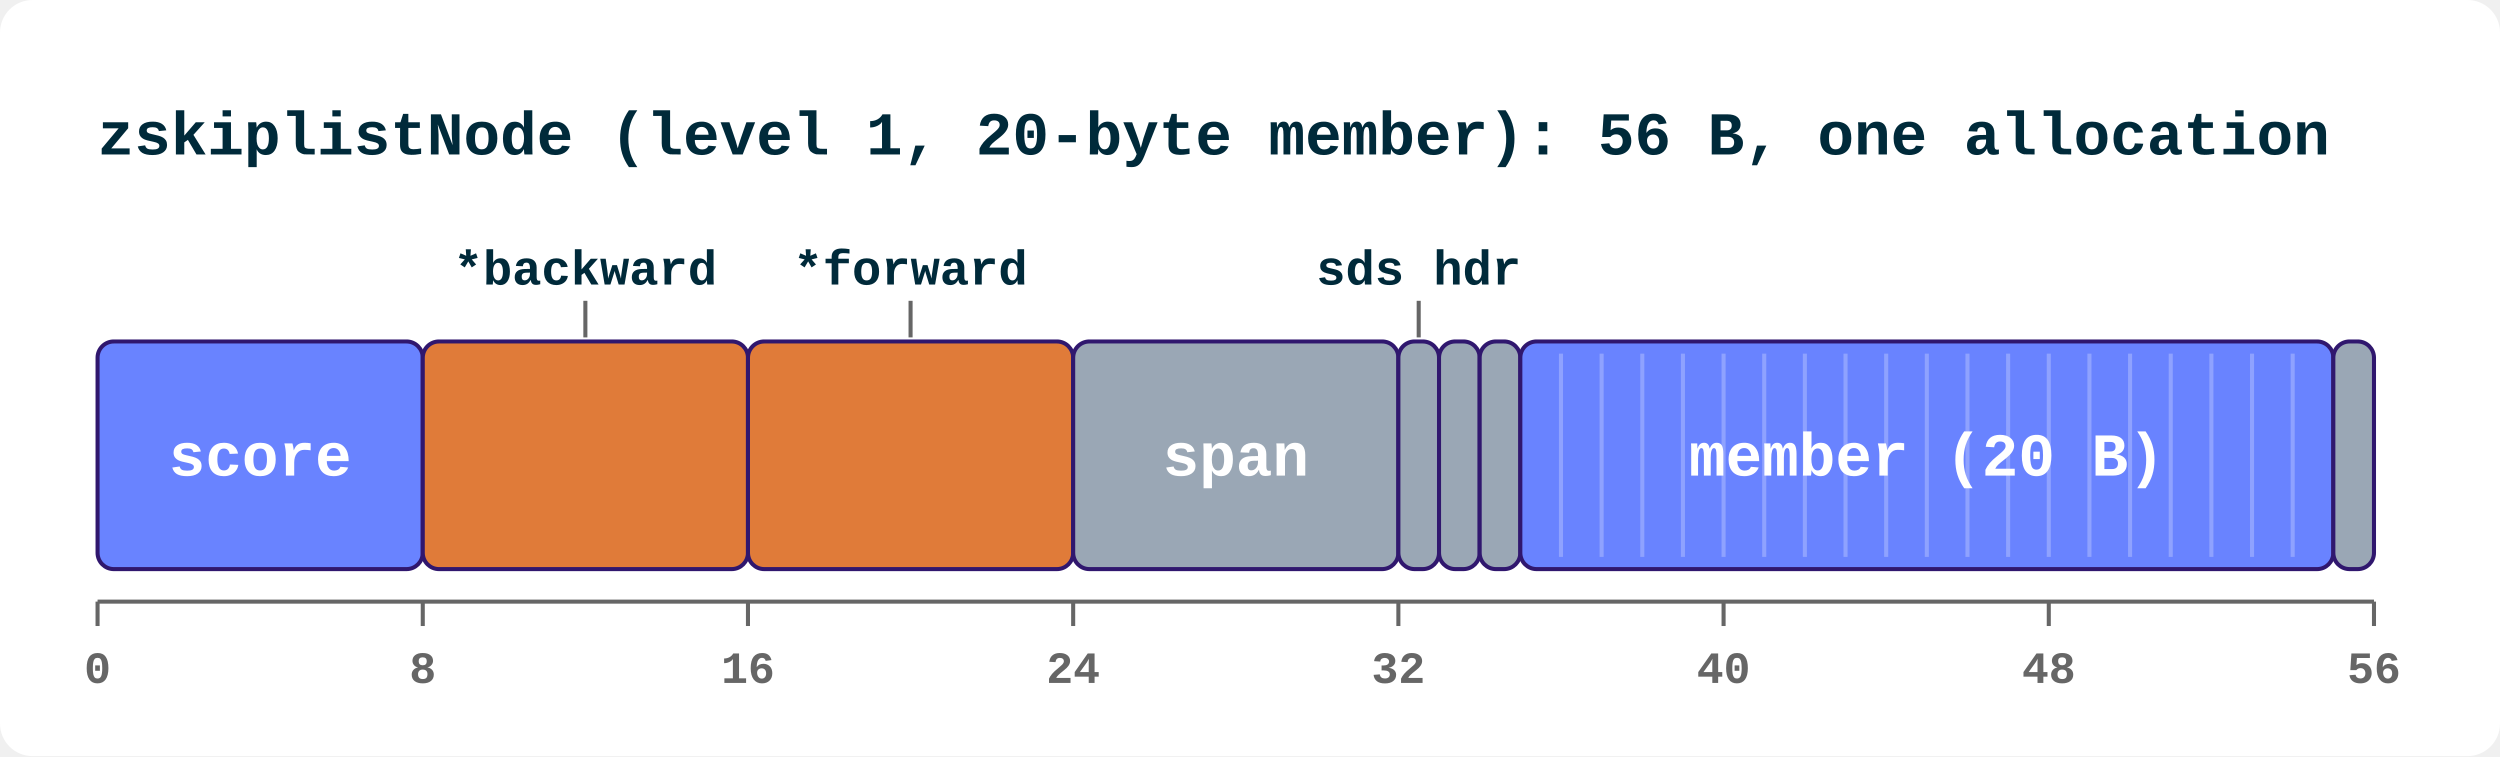
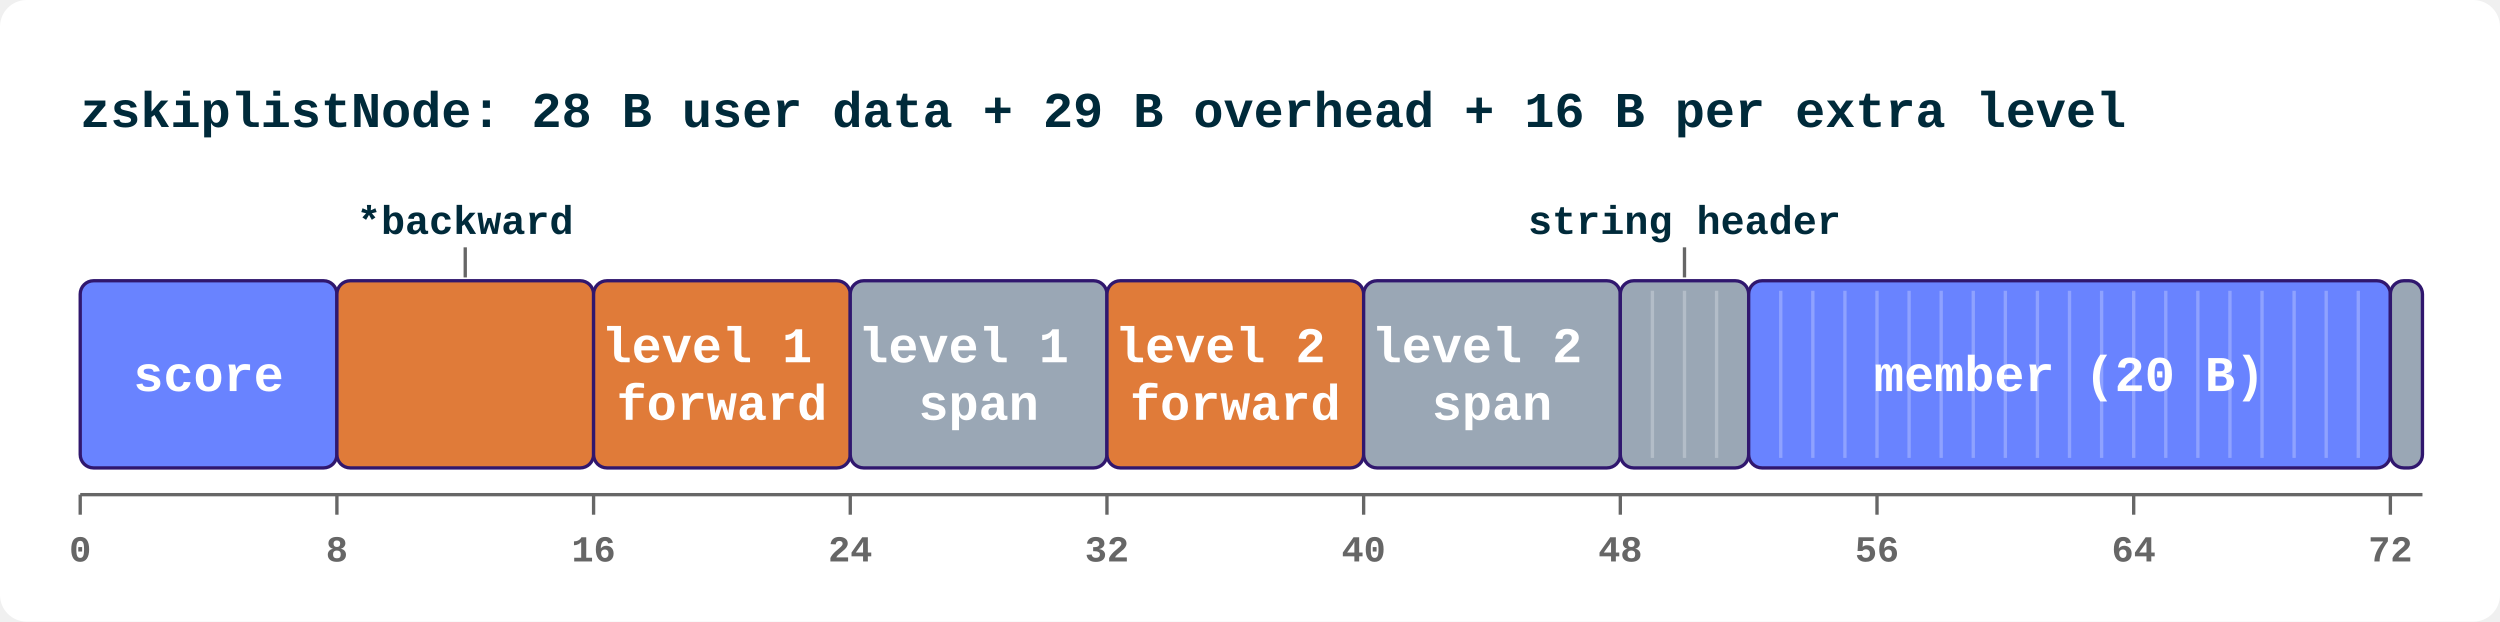
- <svg xmlns="http://www.w3.org/2000/svg" viewBox="0 0 615 186" width="615" height="186">
+ <svg xmlns="http://www.w3.org/2000/svg" viewBox="0 0 748 186" width="748" height="186">
  <style>
  .fd-background      { fill: #ffffff; fill: var(--fd-background, #ffffff); }
  .fd-title   { fill: #002a3a; fill: var(--fd-text, #002a3a); }
  .fd-field-box   { fill: #6983ff; fill: var(--fd-field-fill, #6983ff); stroke: #30176e; stroke: var(--fd-field-border, #30176e); stroke-width: 1; }
  .fd-role-pointer   { fill: #e07b39; fill: var(--fd-role-pointer, #e07b39); stroke: #30176e; stroke: var(--fd-field-border, #30176e); stroke-width: 1; }
  .fd-role-overhead   { fill: #9aa7b5; fill: var(--fd-role-overhead, #9aa7b5); stroke: #30176e; stroke: var(--fd-field-border, #30176e); stroke-width: 1; }
  .fd-role-data   { fill: #6983ff; fill: var(--fd-role-data, #6983ff); stroke: #30176e; stroke: var(--fd-field-border, #30176e); stroke-width: 1; }
  .fd-padding-box     { fill: url(#fd-hatch); stroke: #b9c2cc; stroke: var(--fd-padding-stroke, #b9c2cc); stroke-width: 1; }
  .fd-flexible-array    { fill: none; stroke: #666666; stroke: var(--fd-muted, #666666); stroke-width: 1; stroke-dasharray: 4 3; }
  .fd-extra-box   { fill: #6983ff; fill: var(--fd-field-fill, #6983ff); fill-opacity: 0.55; stroke: #30176e; stroke: var(--fd-field-border, #30176e); stroke-width: 1; stroke-dasharray: 5 3; }
  .fd-slack-box   { fill: #666666; fill: var(--fd-muted, #666666); fill-opacity: 0.10; stroke: #666666; stroke: var(--fd-muted, #666666); stroke-width: 1; stroke-dasharray: 2 3; }
  .fd-slack-label { fill: #666666; fill: var(--fd-muted, #666666); }
  .fd-allocation-plus    { fill: #666666; fill: var(--fd-muted, #666666); }
  .fd-field-label   { fill: #ffffff; fill: var(--fd-field-text, #ffffff); }
  .fd-padding-label  { fill: #666666; fill: var(--fd-muted, #666666); }
  .fd-callout-label { fill: #002a3a; fill: var(--fd-text, #002a3a); }
  .fd-leader-line  { stroke: #666666; stroke: var(--fd-muted, #666666); stroke-width: 1; fill: none; }
  .fd-ruler-line   { stroke: #666666; stroke: var(--fd-muted, #666666); stroke-width: 1; }
  .fd-cache-line   { stroke: #002a3a; stroke: var(--fd-text, #002a3a); stroke-width: 3; stroke-dasharray: 7 4; opacity: 0.8; }
  .fd-cache-line-label    { fill: #002a3a; fill: var(--fd-text, #002a3a); }
  .fd-pointer-arrow  { stroke: #002a3a; stroke: var(--fd-text, #002a3a); stroke-width: 1.5; fill: none; }
  .fd-pointer-head   { fill: #002a3a; fill: var(--fd-text, #002a3a); }
  .fd-ruler-label    { fill: #666666; fill: var(--fd-muted, #666666); }
  .fd-note  { fill: #1e8e3e; fill: var(--fd-highlight, #1e8e3e); }
  .fd-note-plain { fill: #002a3a; fill: var(--fd-text, #002a3a); }
  text        { font-family: 'Fira Mono', Consolas, Menlo, Monaco, 'Courier New', monospace; font-family: var(--fd-font, 'Fira Mono', Consolas, Menlo, Monaco, 'Courier New', monospace); }
  .fd-hatch-background { fill: #f5f7f7; fill: var(--fd-padding-fill, #f5f7f7); }
  .fd-hatch-lines { stroke: #b9c2cc; stroke: var(--fd-padding-stroke, #b9c2cc); stroke-width: 1.5; }
  .fd-subdivision-line  { stroke: #ffffff; stroke: var(--fd-field-text, #ffffff); stroke-width: 1; opacity: 0.25; }
</style>
  <rect class="fd-background" fill="#ffffff" width="100%" height="100%" rx="8" />
  <defs>
    <pattern id="fd-hatch" width="6" height="6" patternTransform="rotate(45)" patternUnits="userSpaceOnUse">
      <rect class="fd-hatch-background" fill="#f5f7f7" width="6" height="6" />
      <line class="fd-hatch-lines" stroke="#b9c2cc" stroke-width="1.5" x1="0" y1="0" x2="0" y2="6" />
    </pattern>
  </defs>
-   <text class="fd-title" fill="#002a3a" font-family="'Fira Mono', Consolas, Menlo, Monaco, 'Courier New', monospace" x="24.0" y="38.0" font-size="15" font-weight="700" text-anchor="start">zskiplistNode (level 1, 20-byte member): 56 B, one allocation</text>
-   <rect class="fd-role-data" fill="#6983ff" stroke="#30176e" stroke-width="1" x="24.0" y="84.0" width="80.0" height="56" rx="4" />
-   <rect class="fd-role-pointer" fill="#e07b39" stroke="#30176e" stroke-width="1" x="104.0" y="84.0" width="80.0" height="56" rx="4" />
-   <rect class="fd-role-pointer" fill="#e07b39" stroke="#30176e" stroke-width="1" x="184.0" y="84.0" width="80.0" height="56" rx="4" />
-   <rect class="fd-role-overhead" fill="#9aa7b5" stroke="#30176e" stroke-width="1" x="264.0" y="84.0" width="80.0" height="56" rx="4" />
-   <rect class="fd-role-overhead" fill="#9aa7b5" stroke="#30176e" stroke-width="1" x="344.0" y="84.0" width="10.0" height="56" rx="4" />
-   <rect class="fd-role-overhead" fill="#9aa7b5" stroke="#30176e" stroke-width="1" x="354.0" y="84.0" width="10.0" height="56" rx="4" />
-   <rect class="fd-role-overhead" fill="#9aa7b5" stroke="#30176e" stroke-width="1" x="364.0" y="84.0" width="10.0" height="56" rx="4" />
-   <rect class="fd-role-data" fill="#6983ff" stroke="#30176e" stroke-width="1" x="374.0" y="84.0" width="200.0" height="56" rx="4" />
-   <line class="fd-subdivision-line" stroke="#ffffff" stroke-width="1" opacity="0.25" x1="384.0" y1="87.0" x2="384.0" y2="137.0" />
-   <line class="fd-subdivision-line" stroke="#ffffff" stroke-width="1" opacity="0.25" x1="394.0" y1="87.0" x2="394.0" y2="137.0" />
-   <line class="fd-subdivision-line" stroke="#ffffff" stroke-width="1" opacity="0.25" x1="404.0" y1="87.0" x2="404.0" y2="137.0" />
-   <line class="fd-subdivision-line" stroke="#ffffff" stroke-width="1" opacity="0.25" x1="414.0" y1="87.0" x2="414.0" y2="137.0" />
-   <line class="fd-subdivision-line" stroke="#ffffff" stroke-width="1" opacity="0.25" x1="424.0" y1="87.0" x2="424.0" y2="137.0" />
-   <line class="fd-subdivision-line" stroke="#ffffff" stroke-width="1" opacity="0.25" x1="434.0" y1="87.0" x2="434.0" y2="137.0" />
-   <line class="fd-subdivision-line" stroke="#ffffff" stroke-width="1" opacity="0.25" x1="444.0" y1="87.0" x2="444.0" y2="137.0" />
-   <line class="fd-subdivision-line" stroke="#ffffff" stroke-width="1" opacity="0.25" x1="454.0" y1="87.0" x2="454.0" y2="137.0" />
-   <line class="fd-subdivision-line" stroke="#ffffff" stroke-width="1" opacity="0.25" x1="464.0" y1="87.0" x2="464.0" y2="137.0" />
-   <line class="fd-subdivision-line" stroke="#ffffff" stroke-width="1" opacity="0.25" x1="474.0" y1="87.0" x2="474.0" y2="137.0" />
-   <line class="fd-subdivision-line" stroke="#ffffff" stroke-width="1" opacity="0.25" x1="484.0" y1="87.0" x2="484.0" y2="137.0" />
-   <line class="fd-subdivision-line" stroke="#ffffff" stroke-width="1" opacity="0.25" x1="494.0" y1="87.0" x2="494.0" y2="137.0" />
+   <text class="fd-title" fill="#002a3a" font-family="'Fira Mono', Consolas, Menlo, Monaco, 'Courier New', monospace" x="24.0" y="38.0" font-size="15" font-weight="700" text-anchor="start">zskiplistNode: 28 B user data + 29 B overhead + 16 B per extra level</text>
+   <rect class="fd-role-data" fill="#6983ff" stroke="#30176e" stroke-width="1" x="24.0" y="84.0" width="76.8" height="56" rx="4" />
+   <rect class="fd-role-pointer" fill="#e07b39" stroke="#30176e" stroke-width="1" x="100.8" y="84.0" width="76.8" height="56" rx="4" />
+   <rect class="fd-role-pointer" fill="#e07b39" stroke="#30176e" stroke-width="1" x="177.6" y="84.0" width="76.8" height="56" rx="4" />
+   <rect class="fd-role-overhead" fill="#9aa7b5" stroke="#30176e" stroke-width="1" x="254.4" y="84.0" width="76.8" height="56" rx="4" />
+   <rect class="fd-role-pointer" fill="#e07b39" stroke="#30176e" stroke-width="1" x="331.2" y="84.0" width="76.8" height="56" rx="4" />
+   <rect class="fd-role-overhead" fill="#9aa7b5" stroke="#30176e" stroke-width="1" x="408.0" y="84.0" width="76.8" height="56" rx="4" />
+   <rect class="fd-role-overhead" fill="#9aa7b5" stroke="#30176e" stroke-width="1" x="484.8" y="84.0" width="38.4" height="56" rx="4" />
+   <line class="fd-subdivision-line" stroke="#ffffff" stroke-width="1" opacity="0.25" x1="494.4" y1="87.0" x2="494.4" y2="137.0" />
  <line class="fd-subdivision-line" stroke="#ffffff" stroke-width="1" opacity="0.25" x1="504.0" y1="87.0" x2="504.0" y2="137.0" />
-   <line class="fd-subdivision-line" stroke="#ffffff" stroke-width="1" opacity="0.25" x1="514.0" y1="87.0" x2="514.0" y2="137.0" />
-   <line class="fd-subdivision-line" stroke="#ffffff" stroke-width="1" opacity="0.25" x1="524.0" y1="87.0" x2="524.0" y2="137.0" />
-   <line class="fd-subdivision-line" stroke="#ffffff" stroke-width="1" opacity="0.25" x1="534.0" y1="87.0" x2="534.0" y2="137.0" />
-   <line class="fd-subdivision-line" stroke="#ffffff" stroke-width="1" opacity="0.25" x1="544.0" y1="87.0" x2="544.0" y2="137.0" />
-   <line class="fd-subdivision-line" stroke="#ffffff" stroke-width="1" opacity="0.25" x1="554.0" y1="87.0" x2="554.0" y2="137.0" />
-   <line class="fd-subdivision-line" stroke="#ffffff" stroke-width="1" opacity="0.25" x1="564.0" y1="87.0" x2="564.0" y2="137.0" />
-   <rect class="fd-role-overhead" fill="#9aa7b5" stroke="#30176e" stroke-width="1" x="574.0" y="84.0" width="10.0" height="56" rx="4" />
-   <text class="fd-field-label" fill="#ffffff" font-family="'Fira Mono', Consolas, Menlo, Monaco, 'Courier New', monospace" x="64.0" y="117.0" font-size="15" font-weight="700" text-anchor="middle">score</text>
-   <text class="fd-field-label" fill="#ffffff" font-family="'Fira Mono', Consolas, Menlo, Monaco, 'Courier New', monospace" x="304.0" y="117.0" font-size="15" font-weight="700" text-anchor="middle">span</text>
-   <text class="fd-field-label" fill="#ffffff" font-family="'Fira Mono', Consolas, Menlo, Monaco, 'Courier New', monospace" x="474.0" y="117.0" font-size="15" font-weight="700" text-anchor="middle">member (20 B)</text>
-   <text class="fd-callout-label" fill="#002a3a" font-family="'Fira Mono', Consolas, Menlo, Monaco, 'Courier New', monospace" x="144.0" y="70.0" font-size="12" font-weight="600" text-anchor="middle">*backward</text>
-   <line class="fd-leader-line" stroke="#666666" stroke-width="1" fill="none" x1="144.0" y1="74.0" x2="144.0" y2="83.0" />
-   <text class="fd-callout-label" fill="#002a3a" font-family="'Fira Mono', Consolas, Menlo, Monaco, 'Courier New', monospace" x="224.0" y="70.0" font-size="12" font-weight="600" text-anchor="middle">*forward</text>
-   <line class="fd-leader-line" stroke="#666666" stroke-width="1" fill="none" x1="224.0" y1="74.0" x2="224.0" y2="83.0" />
-   <text class="fd-callout-label" fill="#002a3a" font-family="'Fira Mono', Consolas, Menlo, Monaco, 'Courier New', monospace" x="349.0" y="70.0" font-size="12" font-weight="600" text-anchor="middle">sds hdr</text>
-   <line class="fd-leader-line" stroke="#666666" stroke-width="1" fill="none" x1="349.0" y1="74.0" x2="349.0" y2="83.0" />
-   <line class="fd-ruler-line" stroke="#666666" stroke-width="1" x1="24.0" y1="148" x2="584.0" y2="148" />
+   <line class="fd-subdivision-line" stroke="#ffffff" stroke-width="1" opacity="0.25" x1="513.6" y1="87.0" x2="513.6" y2="137.0" />
+   <rect class="fd-role-data" fill="#6983ff" stroke="#30176e" stroke-width="1" x="523.2" y="84.0" width="192.0" height="56" rx="4" />
+   <line class="fd-subdivision-line" stroke="#ffffff" stroke-width="1" opacity="0.25" x1="532.8" y1="87.0" x2="532.8" y2="137.0" />
+   <line class="fd-subdivision-line" stroke="#ffffff" stroke-width="1" opacity="0.25" x1="542.4" y1="87.0" x2="542.4" y2="137.0" />
+   <line class="fd-subdivision-line" stroke="#ffffff" stroke-width="1" opacity="0.25" x1="552.0" y1="87.0" x2="552.0" y2="137.0" />
+   <line class="fd-subdivision-line" stroke="#ffffff" stroke-width="1" opacity="0.25" x1="561.6" y1="87.0" x2="561.6" y2="137.0" />
+   <line class="fd-subdivision-line" stroke="#ffffff" stroke-width="1" opacity="0.25" x1="571.2" y1="87.0" x2="571.2" y2="137.0" />
+   <line class="fd-subdivision-line" stroke="#ffffff" stroke-width="1" opacity="0.25" x1="580.8" y1="87.0" x2="580.8" y2="137.0" />
+   <line class="fd-subdivision-line" stroke="#ffffff" stroke-width="1" opacity="0.25" x1="590.4" y1="87.0" x2="590.4" y2="137.0" />
+   <line class="fd-subdivision-line" stroke="#ffffff" stroke-width="1" opacity="0.25" x1="600.0" y1="87.0" x2="600.0" y2="137.0" />
+   <line class="fd-subdivision-line" stroke="#ffffff" stroke-width="1" opacity="0.25" x1="609.6" y1="87.0" x2="609.6" y2="137.0" />
+   <line class="fd-subdivision-line" stroke="#ffffff" stroke-width="1" opacity="0.25" x1="619.2" y1="87.0" x2="619.2" y2="137.0" />
+   <line class="fd-subdivision-line" stroke="#ffffff" stroke-width="1" opacity="0.25" x1="628.8" y1="87.0" x2="628.8" y2="137.0" />
+   <line class="fd-subdivision-line" stroke="#ffffff" stroke-width="1" opacity="0.25" x1="638.4" y1="87.0" x2="638.4" y2="137.0" />
+   <line class="fd-subdivision-line" stroke="#ffffff" stroke-width="1" opacity="0.25" x1="648.0" y1="87.0" x2="648.0" y2="137.0" />
+   <line class="fd-subdivision-line" stroke="#ffffff" stroke-width="1" opacity="0.25" x1="657.6" y1="87.0" x2="657.6" y2="137.0" />
+   <line class="fd-subdivision-line" stroke="#ffffff" stroke-width="1" opacity="0.25" x1="667.2" y1="87.0" x2="667.2" y2="137.0" />
+   <line class="fd-subdivision-line" stroke="#ffffff" stroke-width="1" opacity="0.25" x1="676.8" y1="87.0" x2="676.8" y2="137.0" />
+   <line class="fd-subdivision-line" stroke="#ffffff" stroke-width="1" opacity="0.25" x1="686.4" y1="87.0" x2="686.4" y2="137.0" />
+   <line class="fd-subdivision-line" stroke="#ffffff" stroke-width="1" opacity="0.25" x1="696.0" y1="87.0" x2="696.0" y2="137.0" />
+   <line class="fd-subdivision-line" stroke="#ffffff" stroke-width="1" opacity="0.25" x1="705.6" y1="87.0" x2="705.6" y2="137.0" />
+   <rect class="fd-role-overhead" fill="#9aa7b5" stroke="#30176e" stroke-width="1" x="715.2" y="84.0" width="9.6" height="56" rx="4" />
+   <text class="fd-field-label" fill="#ffffff" font-family="'Fira Mono', Consolas, Menlo, Monaco, 'Courier New', monospace" x="62.4" y="117.0" font-size="15" font-weight="700" text-anchor="middle">score</text>
+   <text class="fd-field-label" fill="#ffffff" font-family="'Fira Mono', Consolas, Menlo, Monaco, 'Courier New', monospace" x="216.0" y="125.6" font-size="15" font-weight="700" text-anchor="middle">
+     <tspan x="216.0" y="108.4">level 1</tspan>
+     <tspan x="216.0" y="125.6">forward</tspan>
+   </text>
+   <text class="fd-field-label" fill="#ffffff" font-family="'Fira Mono', Consolas, Menlo, Monaco, 'Courier New', monospace" x="292.8" y="125.6" font-size="15" font-weight="700" text-anchor="middle">
+     <tspan x="292.8" y="108.4">level 1</tspan>
+     <tspan x="292.8" y="125.6">span</tspan>
+   </text>
+   <text class="fd-field-label" fill="#ffffff" font-family="'Fira Mono', Consolas, Menlo, Monaco, 'Courier New', monospace" x="369.6" y="125.6" font-size="15" font-weight="700" text-anchor="middle">
+     <tspan x="369.6" y="108.4">level 2</tspan>
+     <tspan x="369.6" y="125.6">forward</tspan>
+   </text>
+   <text class="fd-field-label" fill="#ffffff" font-family="'Fira Mono', Consolas, Menlo, Monaco, 'Courier New', monospace" x="446.4" y="125.6" font-size="15" font-weight="700" text-anchor="middle">
+     <tspan x="446.4" y="108.4">level 2</tspan>
+     <tspan x="446.4" y="125.6">span</tspan>
+   </text>
+   <text class="fd-field-label" fill="#ffffff" font-family="'Fira Mono', Consolas, Menlo, Monaco, 'Courier New', monospace" x="619.2" y="117.0" font-size="15" font-weight="700" text-anchor="middle">member (20 B)</text>
+   <text class="fd-callout-label" fill="#002a3a" font-family="'Fira Mono', Consolas, Menlo, Monaco, 'Courier New', monospace" x="139.2" y="70.0" font-size="12" font-weight="600" text-anchor="middle">*backward</text>
+   <line class="fd-leader-line" stroke="#666666" stroke-width="1" fill="none" x1="139.2" y1="74.0" x2="139.2" y2="83.0" />
+   <text class="fd-callout-label" fill="#002a3a" font-family="'Fira Mono', Consolas, Menlo, Monaco, 'Courier New', monospace" x="504.0" y="70.0" font-size="12" font-weight="600" text-anchor="middle">string header</text>
+   <line class="fd-leader-line" stroke="#666666" stroke-width="1" fill="none" x1="504.0" y1="74.0" x2="504.0" y2="83.0" />
+   <line class="fd-ruler-line" stroke="#666666" stroke-width="1" x1="24.0" y1="148" x2="724.8" y2="148" />
  <line class="fd-ruler-line" stroke="#666666" stroke-width="1" x1="24.0" y1="148" x2="24.0" y2="154" />
  <text class="fd-ruler-label" fill="#666666" font-family="'Fira Mono', Consolas, Menlo, Monaco, 'Courier New', monospace" x="24.0" y="168.0" font-size="11" font-weight="600" text-anchor="middle">0</text>
-   <line class="fd-ruler-line" stroke="#666666" stroke-width="1" x1="104.0" y1="148" x2="104.0" y2="154" />
-   <text class="fd-ruler-label" fill="#666666" font-family="'Fira Mono', Consolas, Menlo, Monaco, 'Courier New', monospace" x="104.0" y="168.0" font-size="11" font-weight="600" text-anchor="middle">8</text>
-   <line class="fd-ruler-line" stroke="#666666" stroke-width="1" x1="184.0" y1="148" x2="184.0" y2="154" />
-   <text class="fd-ruler-label" fill="#666666" font-family="'Fira Mono', Consolas, Menlo, Monaco, 'Courier New', monospace" x="184.0" y="168.0" font-size="11" font-weight="600" text-anchor="middle">16</text>
-   <line class="fd-ruler-line" stroke="#666666" stroke-width="1" x1="264.0" y1="148" x2="264.0" y2="154" />
-   <text class="fd-ruler-label" fill="#666666" font-family="'Fira Mono', Consolas, Menlo, Monaco, 'Courier New', monospace" x="264.0" y="168.0" font-size="11" font-weight="600" text-anchor="middle">24</text>
-   <line class="fd-ruler-line" stroke="#666666" stroke-width="1" x1="344.0" y1="148" x2="344.0" y2="154" />
-   <text class="fd-ruler-label" fill="#666666" font-family="'Fira Mono', Consolas, Menlo, Monaco, 'Courier New', monospace" x="344.0" y="168.0" font-size="11" font-weight="600" text-anchor="middle">32</text>
-   <line class="fd-ruler-line" stroke="#666666" stroke-width="1" x1="424.0" y1="148" x2="424.0" y2="154" />
-   <text class="fd-ruler-label" fill="#666666" font-family="'Fira Mono', Consolas, Menlo, Monaco, 'Courier New', monospace" x="424.0" y="168.0" font-size="11" font-weight="600" text-anchor="middle">40</text>
-   <line class="fd-ruler-line" stroke="#666666" stroke-width="1" x1="504.0" y1="148" x2="504.0" y2="154" />
-   <text class="fd-ruler-label" fill="#666666" font-family="'Fira Mono', Consolas, Menlo, Monaco, 'Courier New', monospace" x="504.0" y="168.0" font-size="11" font-weight="600" text-anchor="middle">48</text>
-   <line class="fd-ruler-line" stroke="#666666" stroke-width="1" x1="584.0" y1="148" x2="584.0" y2="154" />
-   <text class="fd-ruler-label" fill="#666666" font-family="'Fira Mono', Consolas, Menlo, Monaco, 'Courier New', monospace" x="584.0" y="168.0" font-size="11" font-weight="600" text-anchor="middle">56</text>
+   <line class="fd-ruler-line" stroke="#666666" stroke-width="1" x1="100.8" y1="148" x2="100.8" y2="154" />
+   <text class="fd-ruler-label" fill="#666666" font-family="'Fira Mono', Consolas, Menlo, Monaco, 'Courier New', monospace" x="100.8" y="168.0" font-size="11" font-weight="600" text-anchor="middle">8</text>
+   <line class="fd-ruler-line" stroke="#666666" stroke-width="1" x1="177.6" y1="148" x2="177.6" y2="154" />
+   <text class="fd-ruler-label" fill="#666666" font-family="'Fira Mono', Consolas, Menlo, Monaco, 'Courier New', monospace" x="177.6" y="168.0" font-size="11" font-weight="600" text-anchor="middle">16</text>
+   <line class="fd-ruler-line" stroke="#666666" stroke-width="1" x1="254.4" y1="148" x2="254.4" y2="154" />
+   <text class="fd-ruler-label" fill="#666666" font-family="'Fira Mono', Consolas, Menlo, Monaco, 'Courier New', monospace" x="254.4" y="168.0" font-size="11" font-weight="600" text-anchor="middle">24</text>
+   <line class="fd-ruler-line" stroke="#666666" stroke-width="1" x1="331.2" y1="148" x2="331.2" y2="154" />
+   <text class="fd-ruler-label" fill="#666666" font-family="'Fira Mono', Consolas, Menlo, Monaco, 'Courier New', monospace" x="331.2" y="168.0" font-size="11" font-weight="600" text-anchor="middle">32</text>
+   <line class="fd-ruler-line" stroke="#666666" stroke-width="1" x1="408.0" y1="148" x2="408.0" y2="154" />
+   <text class="fd-ruler-label" fill="#666666" font-family="'Fira Mono', Consolas, Menlo, Monaco, 'Courier New', monospace" x="408.0" y="168.0" font-size="11" font-weight="600" text-anchor="middle">40</text>
+   <line class="fd-ruler-line" stroke="#666666" stroke-width="1" x1="484.8" y1="148" x2="484.8" y2="154" />
+   <text class="fd-ruler-label" fill="#666666" font-family="'Fira Mono', Consolas, Menlo, Monaco, 'Courier New', monospace" x="484.8" y="168.0" font-size="11" font-weight="600" text-anchor="middle">48</text>
+   <line class="fd-ruler-line" stroke="#666666" stroke-width="1" x1="561.6" y1="148" x2="561.6" y2="154" />
+   <text class="fd-ruler-label" fill="#666666" font-family="'Fira Mono', Consolas, Menlo, Monaco, 'Courier New', monospace" x="561.6" y="168.0" font-size="11" font-weight="600" text-anchor="middle">56</text>
+   <line class="fd-ruler-line" stroke="#666666" stroke-width="1" x1="638.4" y1="148" x2="638.4" y2="154" />
+   <text class="fd-ruler-label" fill="#666666" font-family="'Fira Mono', Consolas, Menlo, Monaco, 'Courier New', monospace" x="638.4" y="168.0" font-size="11" font-weight="600" text-anchor="middle">64</text>
+   <line class="fd-ruler-line" stroke="#666666" stroke-width="1" x1="715.2" y1="148" x2="715.2" y2="154" />
+   <text class="fd-ruler-label" fill="#666666" font-family="'Fira Mono', Consolas, Menlo, Monaco, 'Courier New', monospace" x="715.2" y="168.0" font-size="11" font-weight="600" text-anchor="middle">72</text>
</svg>
